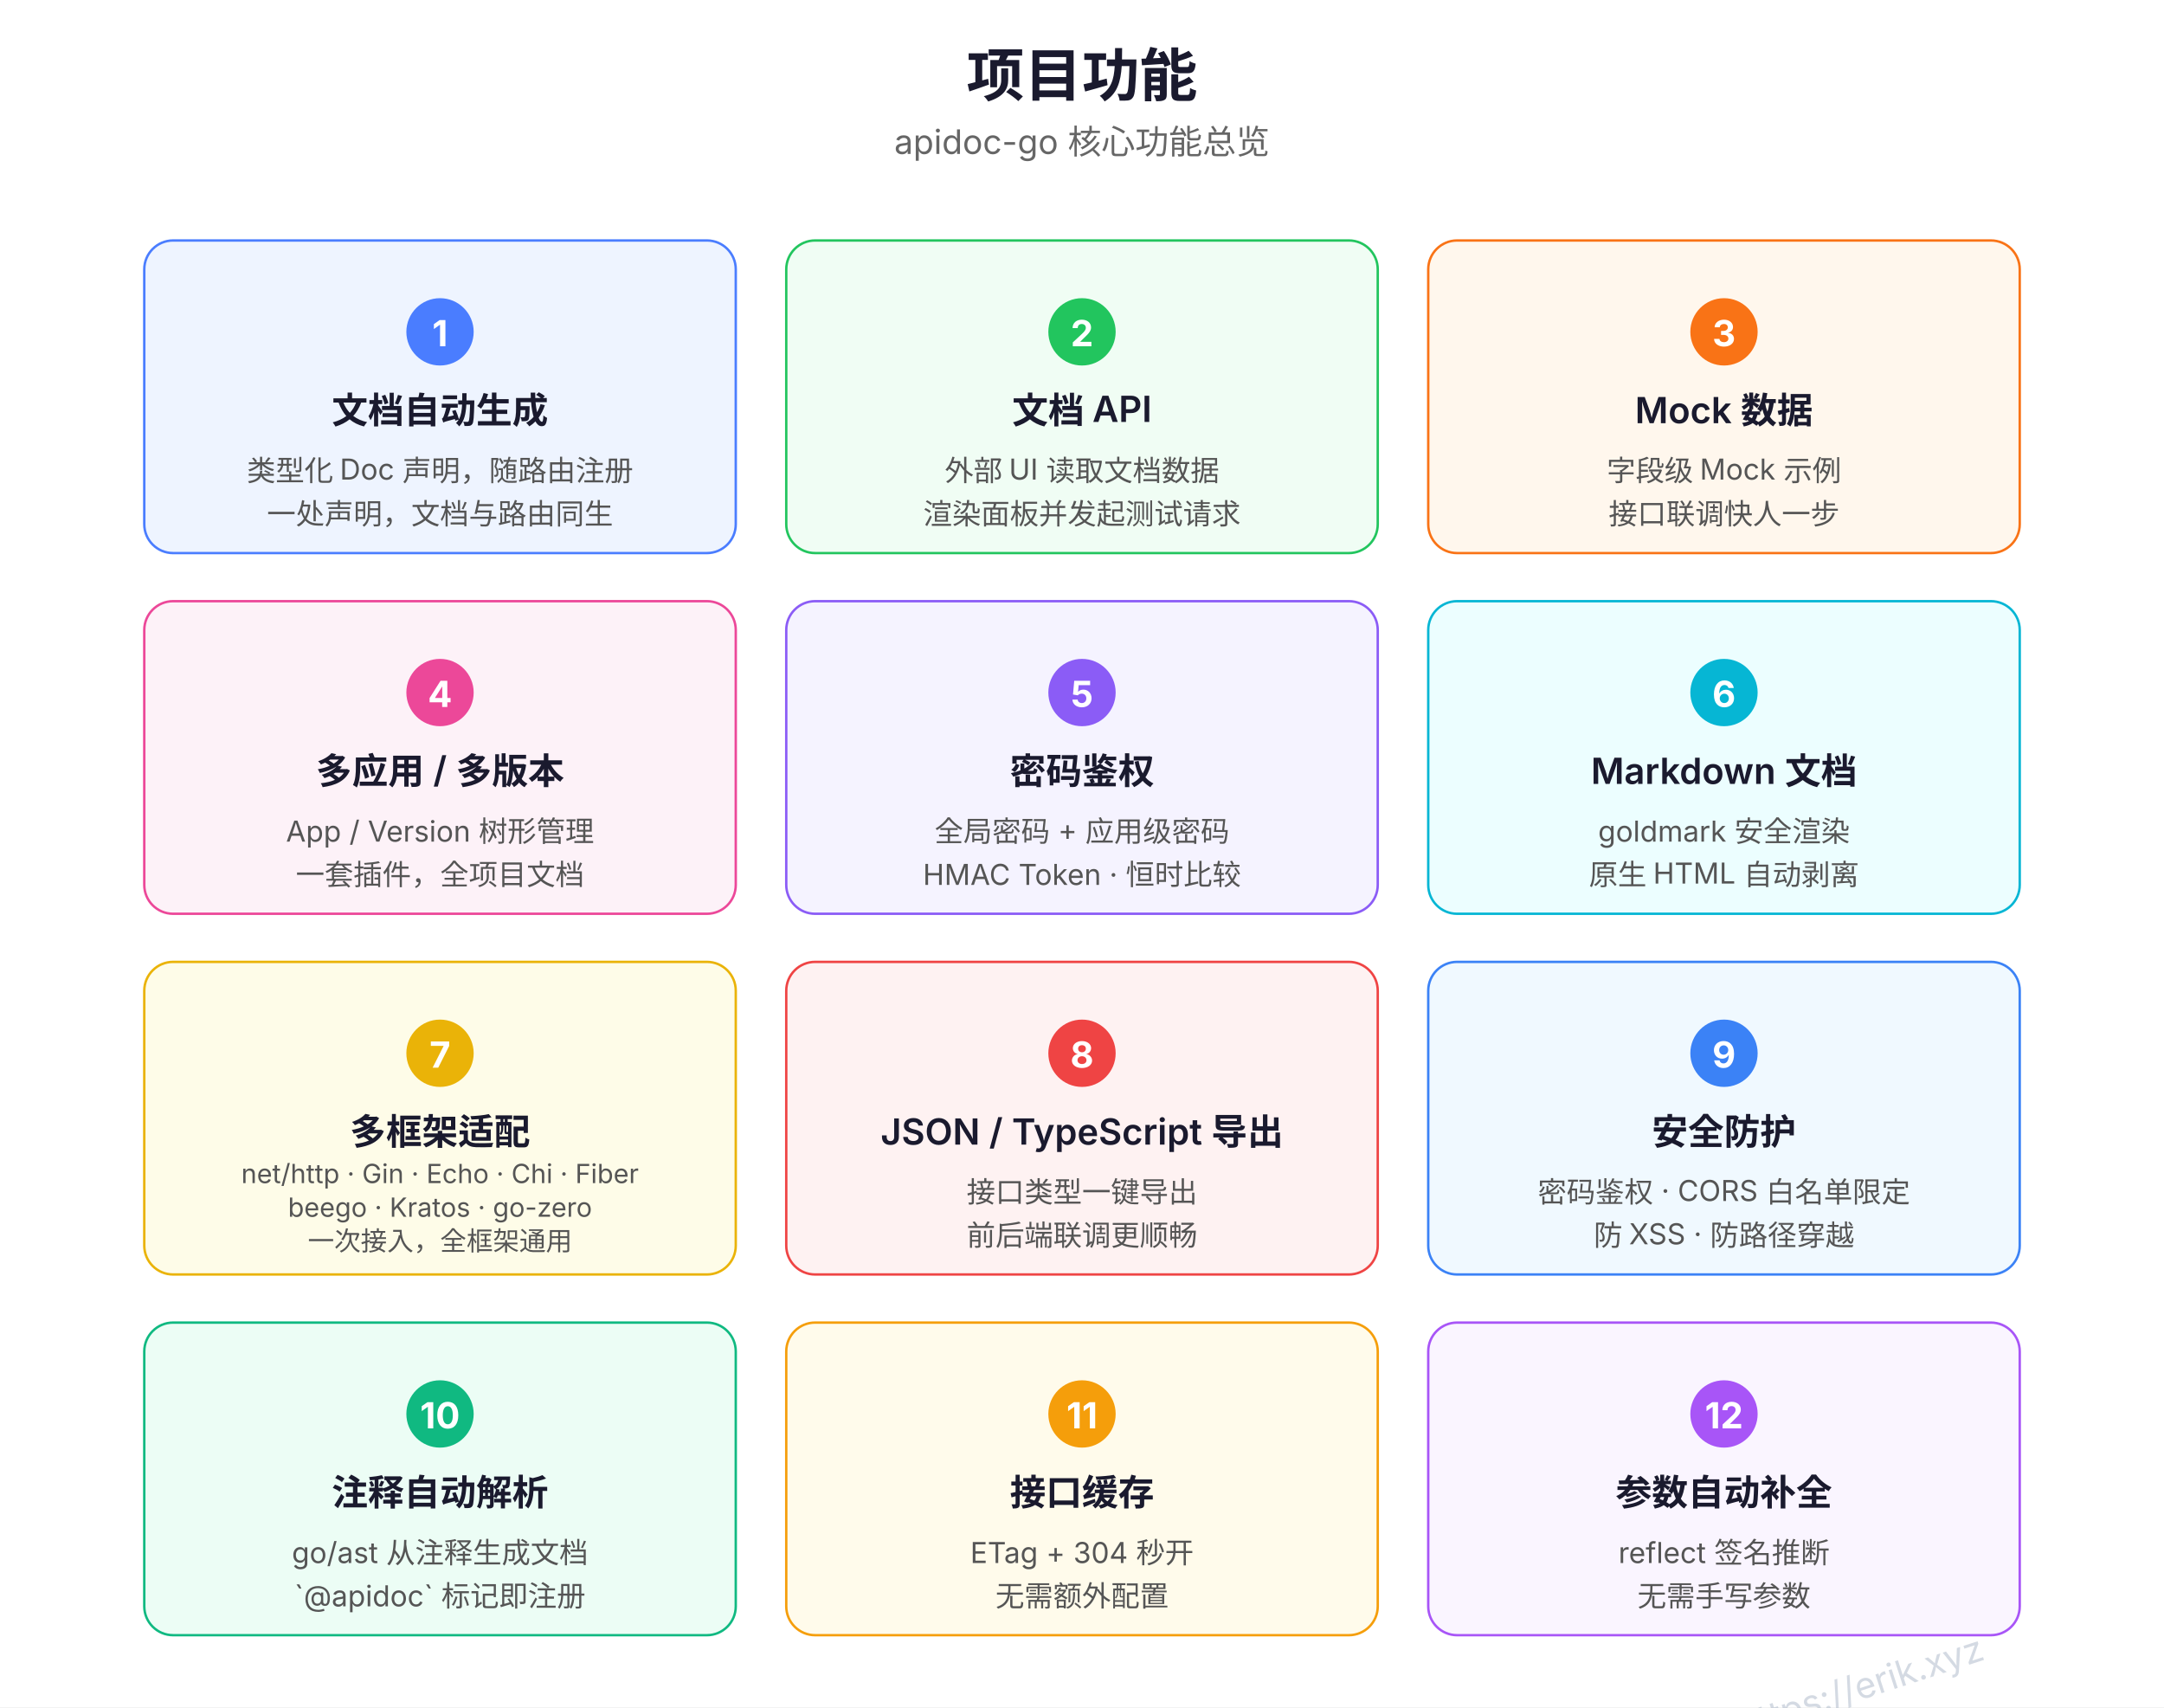
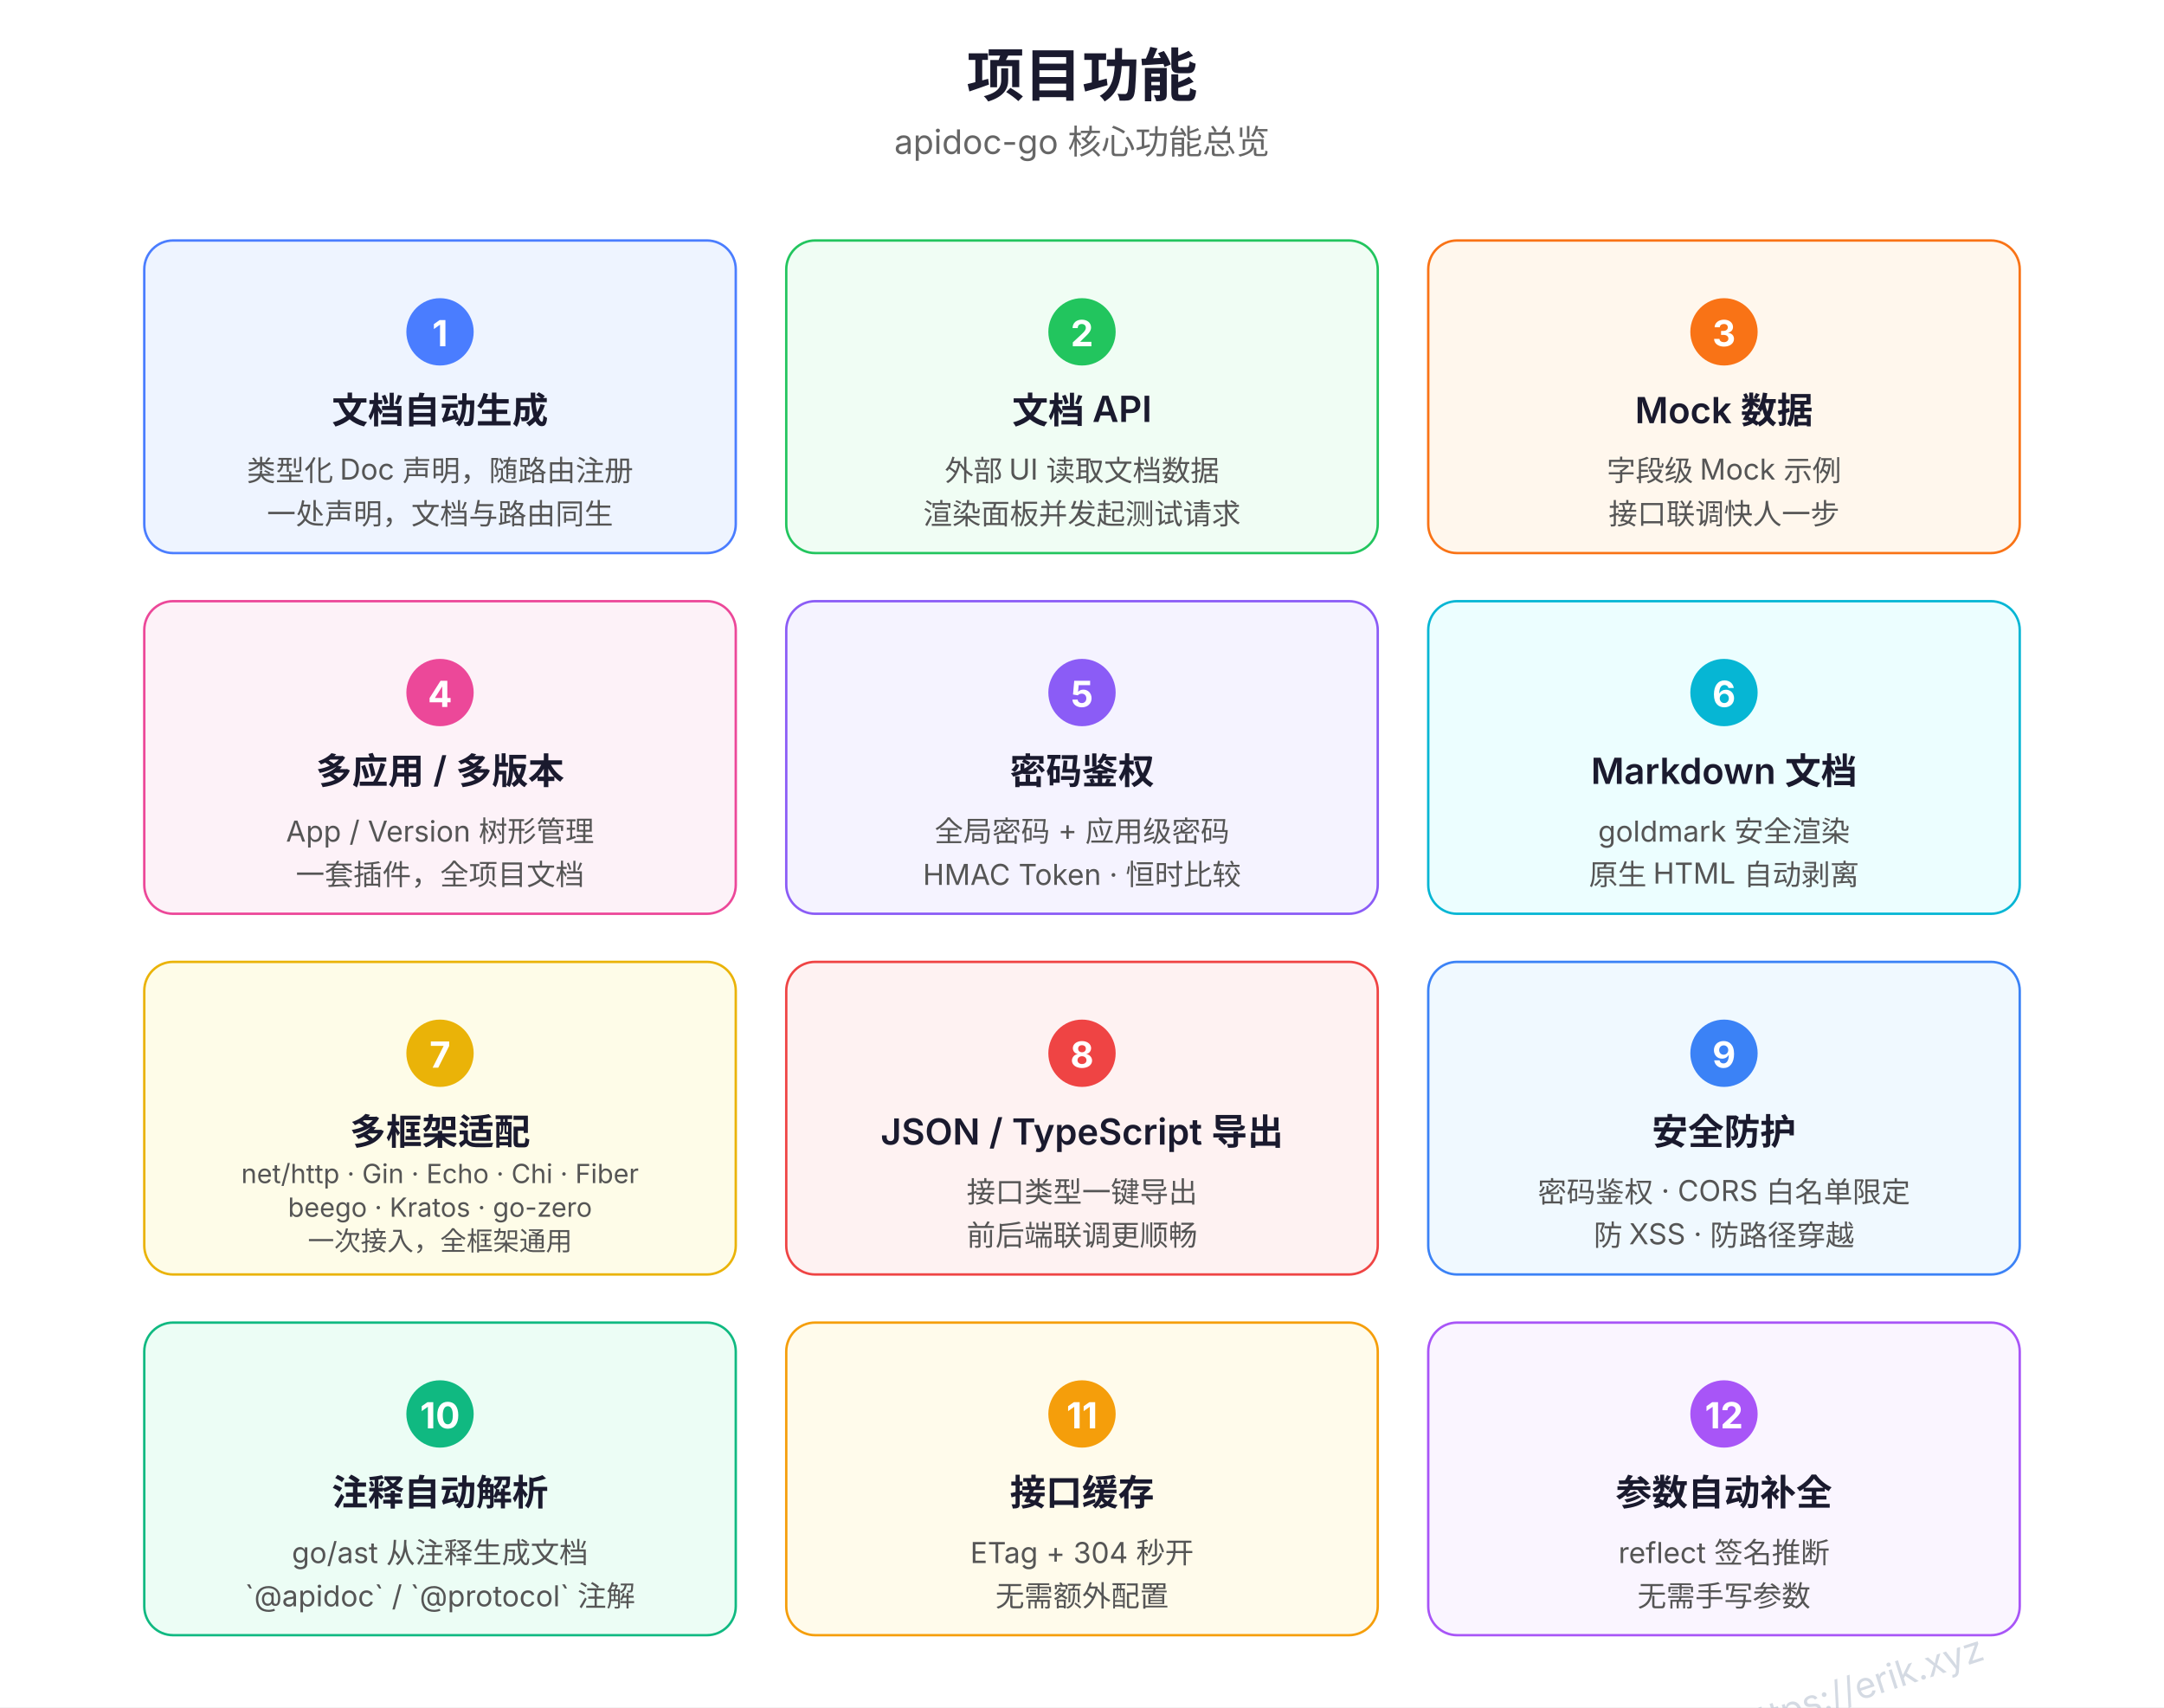
<svg xmlns="http://www.w3.org/2000/svg" viewBox="0 0 900 710" font-family="system-ui, -apple-system, 'Segoe UI', 'PingFang SC', sans-serif">
  <rect width="900" height="710" fill="#ffffff" />
  <text x="450" y="40" text-anchor="middle" font-size="24" font-weight="700" fill="#1a1a2e">项目功能</text>
  <text x="450" y="64" text-anchor="middle" font-size="14" fill="#666">apidoc-go 核心功能总览</text>
  <rect x="60" y="100" width="246" height="130" rx="12" fill="#eef4ff" stroke="#4a7dff" />
  <circle cx="183" cy="138" r="14" fill="#4a7dff" />
  <text x="183" y="144" text-anchor="middle" font-size="15" font-weight="700" fill="#ffffff">1</text>
  <text x="183" y="176" text-anchor="middle" font-size="15" font-weight="600" fill="#1a1a2e">文档自动生成</text>
  <text x="183" y="200" text-anchor="middle" font-size="12" fill="#555">类型化 Doc 声明，随路由注册</text>
  <text x="183" y="218" text-anchor="middle" font-size="12" fill="#555">一处声明，文档与路由同生</text>
  <rect x="327" y="100" width="246" height="130" rx="12" fill="#f0fdf4" stroke="#22c55e" />
  <circle cx="450" cy="138" r="14" fill="#22c55e" />
  <text x="450" y="144" text-anchor="middle" font-size="15" font-weight="700" fill="#ffffff">2</text>
  <text x="450" y="176" text-anchor="middle" font-size="15" font-weight="600" fill="#1a1a2e">文档 API</text>
  <text x="450" y="200" text-anchor="middle" font-size="12" fill="#555">外部 UI 读取文档数据</text>
  <text x="450" y="218" text-anchor="middle" font-size="12" fill="#555">渲染面板并发起测试请求</text>
  <rect x="594" y="100" width="246" height="130" rx="12" fill="#fff7ed" stroke="#f97316" />
  <circle cx="717" cy="138" r="14" fill="#f97316" />
  <text x="717" y="144" text-anchor="middle" font-size="15" font-weight="700" fill="#ffffff">3</text>
  <text x="717" y="176" text-anchor="middle" font-size="15" font-weight="600" fill="#1a1a2e">Mock 数据</text>
  <text x="717" y="200" text-anchor="middle" font-size="12" fill="#555">字段级 Mock 示例</text>
  <text x="717" y="218" text-anchor="middle" font-size="12" fill="#555">接口联调快人一步</text>
  <rect x="60" y="250" width="246" height="130" rx="12" fill="#fdf2f8" stroke="#ec4899" />
  <circle cx="183" cy="288" r="14" fill="#ec4899" />
  <text x="183" y="294" text-anchor="middle" font-size="15" font-weight="700" fill="#ffffff">4</text>
  <text x="183" y="326" text-anchor="middle" font-size="15" font-weight="600" fill="#1a1a2e">多应用 / 多版本</text>
  <text x="183" y="350" text-anchor="middle" font-size="12" fill="#555">App / Version 树形管理</text>
  <text x="183" y="368" text-anchor="middle" font-size="12" fill="#555">一套插件，全项目文档</text>
  <rect x="327" y="250" width="246" height="130" rx="12" fill="#f5f3ff" stroke="#8b5cf6" />
  <circle cx="450" cy="288" r="14" fill="#8b5cf6" />
  <text x="450" y="294" text-anchor="middle" font-size="15" font-weight="700" fill="#ffffff">5</text>
  <text x="450" y="326" text-anchor="middle" font-size="15" font-weight="600" fill="#1a1a2e">密码鉴权</text>
  <text x="450" y="350" text-anchor="middle" font-size="12" fill="#555">全局密码 + 应用级密码</text>
  <text x="450" y="368" text-anchor="middle" font-size="12" fill="#555">HMAC Token · 恒时比较</text>
  <rect x="594" y="250" width="246" height="130" rx="12" fill="#ecfeff" stroke="#06b6d4" />
  <circle cx="717" cy="288" r="14" fill="#06b6d4" />
  <text x="717" y="294" text-anchor="middle" font-size="15" font-weight="700" fill="#ffffff">6</text>
  <text x="717" y="326" text-anchor="middle" font-size="15" font-weight="600" fill="#1a1a2e">Markdown 文档</text>
  <text x="717" y="350" text-anchor="middle" font-size="12" fill="#555">goldmark 安全渲染</text>
  <text x="717" y="368" text-anchor="middle" font-size="12" fill="#555">原生 HTML 自动剥离</text>
  <rect x="60" y="400" width="246" height="130" rx="12" fill="#fefce8" stroke="#eab308" />
  <circle cx="183" cy="438" r="14" fill="#eab308" />
  <text x="183" y="444" text-anchor="middle" font-size="15" font-weight="700" fill="#ffffff">7</text>
  <text x="183" y="476" text-anchor="middle" font-size="15" font-weight="600" fill="#1a1a2e">多框架适配</text>
  <text x="183" y="492" text-anchor="middle" font-size="11" fill="#555">net/http · Gin · Echo · Chi · Fiber</text>
  <text x="183" y="506" text-anchor="middle" font-size="11" fill="#555">beego · Kratos · go-zero</text>
  <text x="183" y="520" text-anchor="middle" font-size="11" fill="#555">一次接入，全框架通用</text>
  <rect x="327" y="400" width="246" height="130" rx="12" fill="#fef2f2" stroke="#ef4444" />
  <circle cx="450" cy="438" r="14" fill="#ef4444" />
  <text x="450" y="444" text-anchor="middle" font-size="15" font-weight="700" fill="#ffffff">8</text>
  <text x="450" y="476" text-anchor="middle" font-size="15" font-weight="600" fill="#1a1a2e">JSON / TypeScript 导出</text>
  <text x="450" y="500" text-anchor="middle" font-size="12" fill="#555">接口类型一键导出</text>
  <text x="450" y="518" text-anchor="middle" font-size="12" fill="#555">前后端联调更顺畅</text>
  <rect x="594" y="400" width="246" height="130" rx="12" fill="#f0f9ff" stroke="#3b82f6" />
  <circle cx="717" cy="438" r="14" fill="#3b82f6" />
  <text x="717" y="444" text-anchor="middle" font-size="15" font-weight="700" fill="#ffffff">9</text>
  <text x="717" y="476" text-anchor="middle" font-size="15" font-weight="600" fill="#1a1a2e">安全防护</text>
  <text x="717" y="500" text-anchor="middle" font-size="12" fill="#555">密码鉴权 · CORS 白名单限定</text>
  <text x="717" y="518" text-anchor="middle" font-size="12" fill="#555">防 XSS · 防路径穿越</text>
  <rect x="60" y="550" width="246" height="130" rx="12" fill="#ecfdf5" stroke="#10b981" />
  <circle cx="183" cy="588" r="14" fill="#10b981" />
  <text x="183" y="594" text-anchor="middle" font-size="15" font-weight="700" fill="#ffffff">10</text>
  <text x="183" y="626" text-anchor="middle" font-size="15" font-weight="600" fill="#1a1a2e">注释自动解析</text>
  <text x="183" y="650" text-anchor="middle" font-size="12" fill="#555">go/ast 从注释生成文档</text>
-   <text x="183" y="668" text-anchor="middle" font-size="12" fill="#555">`@apidoc` 标记即注册</text>
+   <text x="183" y="668" text-anchor="middle" font-size="12" fill="#555">`@apidoc` / `@protocol` 注解</text>
  <rect x="327" y="550" width="246" height="130" rx="12" fill="#fffbeb" stroke="#f59e0b" />
  <circle cx="450" cy="588" r="14" fill="#f59e0b" />
  <text x="450" y="594" text-anchor="middle" font-size="15" font-weight="700" fill="#ffffff">11</text>
  <text x="450" y="626" text-anchor="middle" font-size="15" font-weight="600" fill="#1a1a2e">接口缓存</text>
  <text x="450" y="650" text-anchor="middle" font-size="12" fill="#555">ETag + 304 秒开</text>
  <text x="450" y="668" text-anchor="middle" font-size="12" fill="#555">无需额外配置</text>
  <rect x="594" y="550" width="246" height="130" rx="12" fill="#faf5ff" stroke="#a855f7" />
  <circle cx="717" cy="588" r="14" fill="#a855f7" />
  <text x="717" y="594" text-anchor="middle" font-size="15" font-weight="700" fill="#ffffff">12</text>
  <text x="717" y="626" text-anchor="middle" font-size="15" font-weight="600" fill="#1a1a2e">参数自动补全</text>
  <text x="717" y="650" text-anchor="middle" font-size="12" fill="#555">reflect 签名推断</text>
  <text x="717" y="668" text-anchor="middle" font-size="12" fill="#555">无需手写参数</text>
  <g opacity="0.4">
    <text x="826" y="690" font-size="15" fill="#94a3b8" text-anchor="end" transform="rotate(-18 826 690)">https://erik.xyz</text>
  </g>
</svg>
